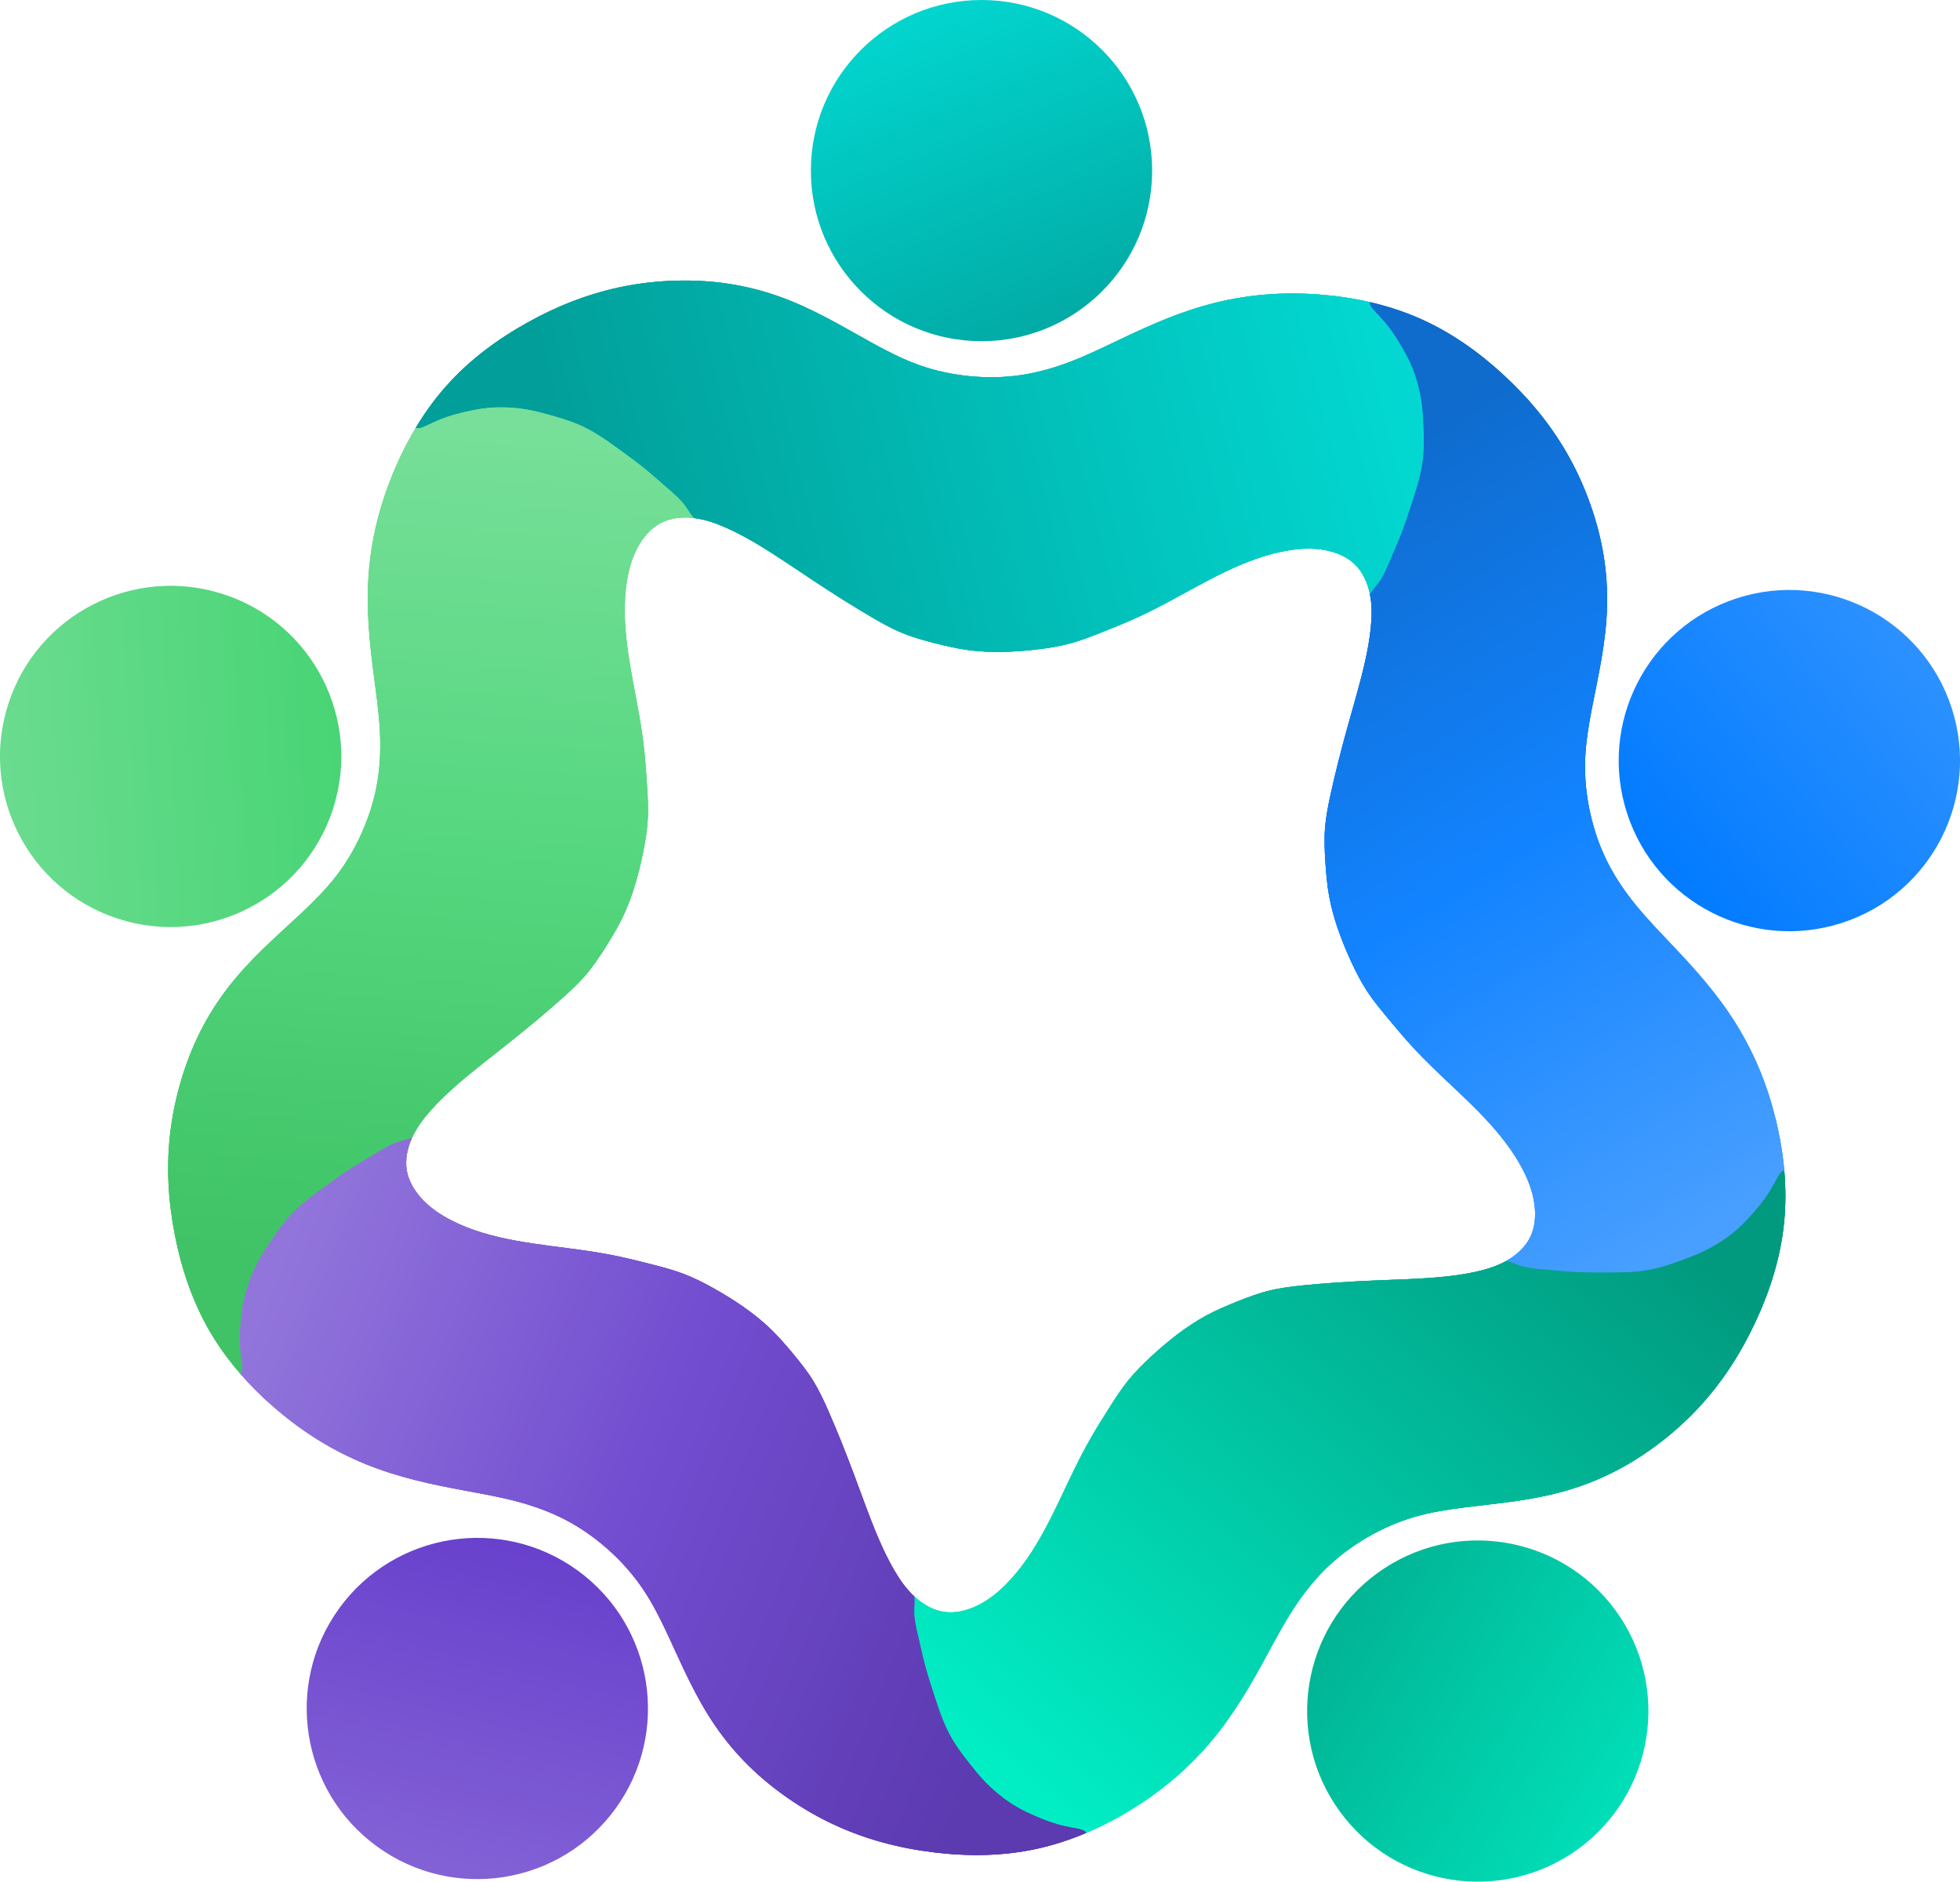
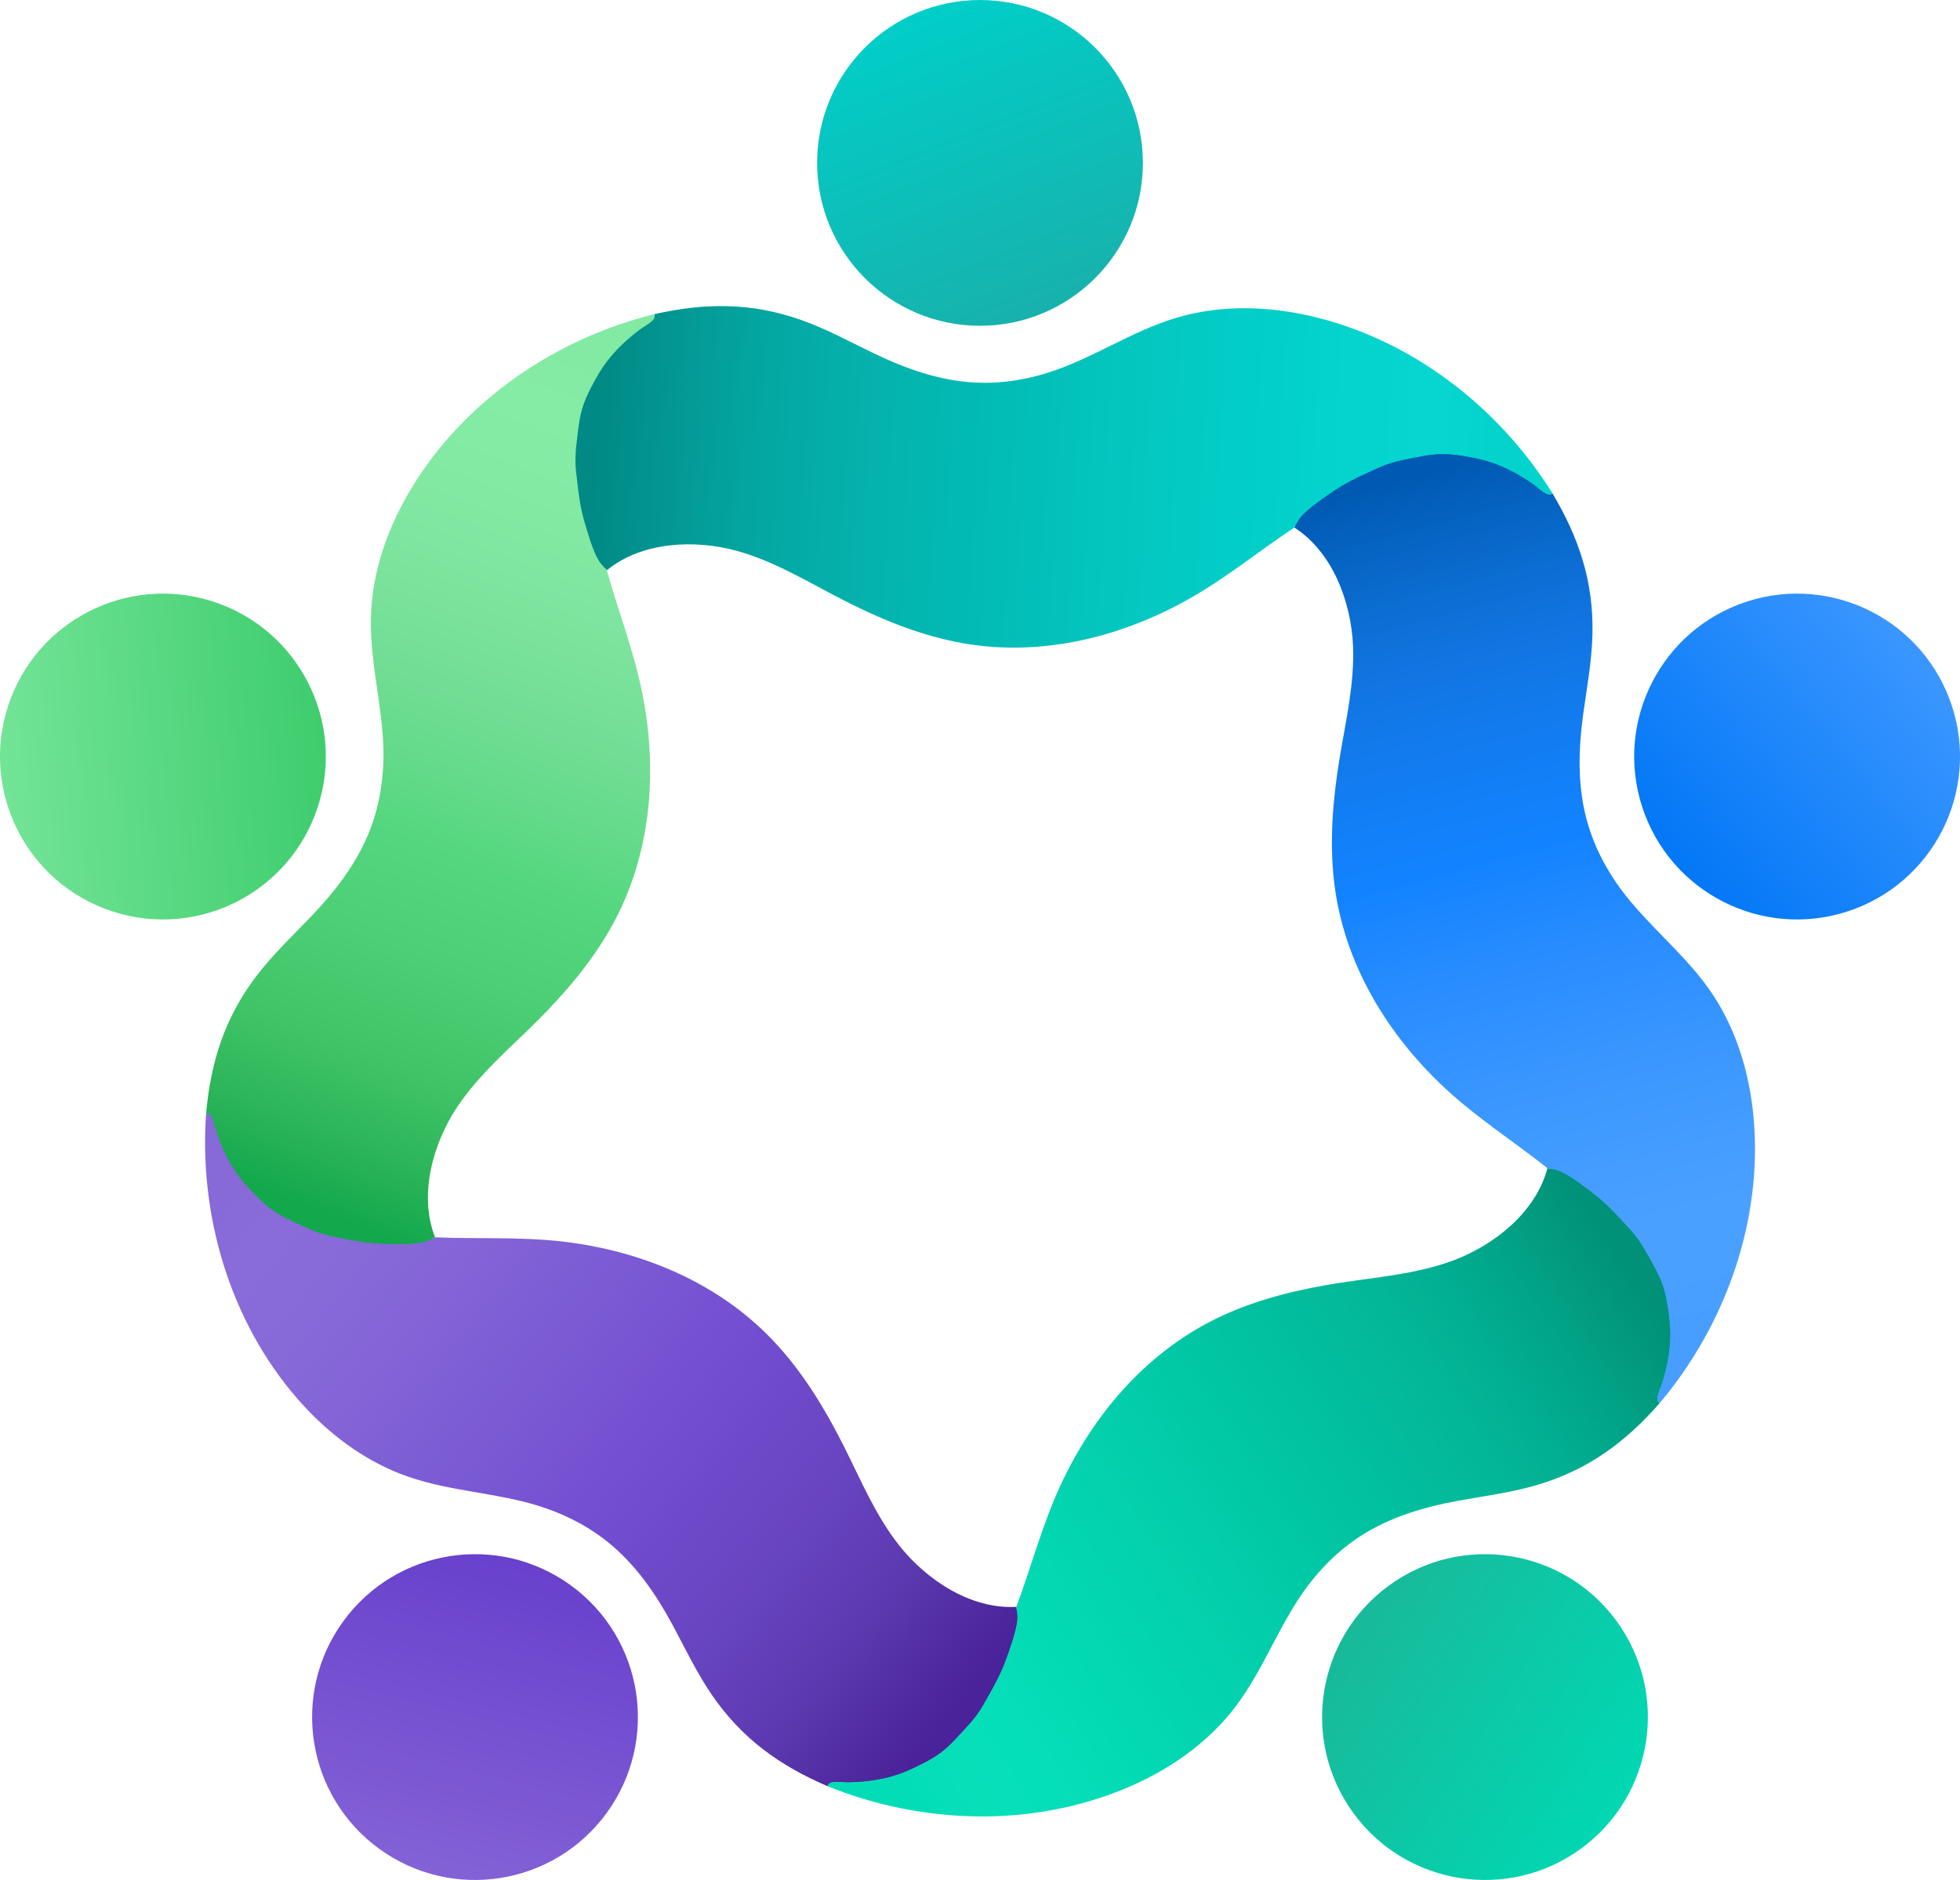
- <svg xmlns="http://www.w3.org/2000/svg" viewBox="10.28 9.17 680.45 653.39" width="680.45" height="653.39" role="img" aria-label="Balsm - five identical figures joined in a symmetric ring">
+ <svg xmlns="http://www.w3.org/2000/svg" viewBox="21.64 15 705.72 676.92" width="705.72" height="676.92" role="img" aria-label="Balsm - five identical figures joined in a symmetric ring">
  <defs>
-     <linearGradient id="f-axis" gradientUnits="userSpaceOnUse" x1="149.915" y1="-37.392" x2="433.114" y2="-108.028" />
-     <linearGradient id="f-1" href="#f-axis">
-       <stop offset="0" stop-color="#029E99" />
-       <stop offset="0.5" stop-color="#02BBB5" />
-       <stop offset="1" stop-color="#02D8D1" />
+     <path id="ribbon" d="M257.162 128.139C257.3 128.64 257.417 129.1 257.194 129.599C256.537 131.056 253.388 132.619 252.073 133.611C246.269 137.99 241.111 143.012 237.367 149.282C235.389 152.581 232.823 157.397 231.623 161.011C230.413 164.694 230.078 167.572 229.607 171.35C229.241 174.338 228.875 177.356 228.828 180.366C228.783 183.256 229.208 186.028 229.522 188.89C230.047 193.583 230.712 198.166 232.027 202.724C233.156 206.61 235.158 213.561 237.24 216.872C238.043 218.136 239.147 219.223 240.141 220.338C252.798 209.967 271.892 209.18 287.05 213.373C300.47 217.096 312.46 224.481 324.756 230.808C337.68 237.458 351.179 243.121 365.484 246.059C394.382 251.996 424.07 245.067 449.488 230.795C463.109 223.139 474.772 213.522 487.682 204.952C488.435 203.662 489.127 202.276 490.081 201.122C492.587 198.118 498.579 194.066 501.926 191.792C505.854 189.132 510.008 187.083 514.309 185.134C516.934 183.951 519.439 182.69 522.201 181.841C525.078 180.955 528.062 180.37 531.017 179.795C534.755 179.076 537.596 178.505 541.473 178.518C545.28 178.542 550.654 179.495 554.403 180.356C561.523 181.98 567.893 185.333 573.85 189.499C575.201 190.444 577.661 192.955 579.249 193.131C579.792 193.188 580.194 192.934 580.628 192.649C561.156 161.38 529.688 137.109 493.532 128.783C479.52 125.567 464.883 124.887 450.776 127.98C434.356 131.571 421.268 140.46 406.004 146.658C395.451 150.95 384.177 153.329 372.75 152.747C359.914 152.087 347.877 147.802 336.387 142.279C327.659 138.072 319.135 133.396 309.972 130.166C292.146 123.879 275.435 123.998 257.162 128.139Z" />
+     <path id="seam" d="M256.52 129.05L256.52 129.08L256.51 129.10L256.51 129.12L256.51 129.13L256.50 129.15L256.50 129.17L256.49 129.18L256.49 129.20L256.48 129.22L256.47 129.23L256.47 129.25L256.49 129.20L256.31 129.49L256.05 129.75L255.70 130.03L255.27 130.31L254.78 130.58L254.24 130.84L253.68 131.08L253.11 131.30L252.55 131.52L252 131.73L251.47 131.94L250.98 132.18L249.27 132.99L247.60 133.89L245.99 134.89L244.49 136.03L243.11 137.32L241.78 138.66L240.49 140.05L239.25 141.48L238.06 142.97L236.91 144.51L235.82 146.10L234.81 147.71L234.27 148.62L233.73 149.56L233.18 150.55L232.62 151.57L232.07 152.62L231.52 153.68L230.99 154.76L230.48 155.84L230 156.92L229.55 157.99L229.14 159.04L228.78 160.06L228.47 161.05L228.19 162L227.95 162.93L227.74 163.84L227.55 164.73L227.38 165.62L227.24 166.50L227.10 167.37L226.98 168.25L226.86 169.14L226.75 170.05L226.63 170.98L226.54 171.74L226.45 172.49L226.36 173.25L226.27 174.02L226.19 174.79L226.11 175.57L226.04 176.35L225.98 177.13L225.92 177.92L225.88 178.72L225.85 179.52L225.83 180.33L225.83 181.12L225.84 181.90L225.88 182.68L225.93 183.44L225.99 184.19L226.05 184.93L226.13 185.67L226.21 186.39L226.30 187.11L226.38 187.82L226.46 188.52L226.54 189.23L226.68 190.41L226.82 191.60L226.98 192.79L227.14 193.98L227.33 195.17L227.52 196.37L227.74 197.56L227.97 198.76L228.23 199.95L228.51 201.15L228.81 202.35L229.14 203.54L229.45 204.60L229.78 205.74L230.15 206.98L230.59 208.27L231.15 209.57L231.80 210.86L232.52 212.13L233.29 213.35L234.07 214.51L234.84 215.59L235.59 216.58L236.29 217.44L236.52 217.71L236.74 217.95L236.96 218.18L237.17 218.41L237.39 218.63L237.61 218.85L237.83 219.07L238.05 219.28L238.26 219.49L238.47 219.71L238.68 219.92L238.88 220.14L240.06 219.06L239.86 218.84L239.67 218.62L239.48 218.40L239.30 218.17L239.13 217.94L238.97 217.71L238.81 217.48L238.66 217.24L238.52 217L238.40 216.76L238.28 216.52L238.19 216.31L237.86 215.37L237.58 214.30L237.34 213.12L237.14 211.85L236.95 210.52L236.75 209.17L236.52 207.82L236.24 206.50L235.90 205.24L235.54 204.04L235.21 202.91L234.91 201.91L234.61 200.81L234.34 199.73L234.08 198.64L233.85 197.55L233.63 196.45L233.43 195.35L233.25 194.24L233.08 193.12L232.92 191.99L232.77 190.85L232.64 189.71L232.50 188.55L232.42 187.83L232.34 187.12L232.25 186.41L232.17 185.71L232.10 185.02L232.03 184.34L231.96 183.67L231.91 183.01L231.87 182.35L231.84 181.70L231.83 181.06L231.83 180.41L231.84 179.71L231.87 179L231.91 178.29L231.96 177.58L232.02 176.86L232.08 176.13L232.16 175.41L232.23 174.67L232.32 173.94L232.40 173.20L232.49 172.46L232.58 171.72L232.70 170.80L232.81 169.91L232.92 169.06L233.04 168.24L233.16 167.45L233.29 166.67L233.44 165.90L233.60 165.14L233.78 164.37L233.98 163.59L234.21 162.78L234.47 161.96L234.76 161.13L235.11 160.24L235.50 159.31L235.93 158.35L236.40 157.37L236.88 156.37L237.39 155.38L237.91 154.40L238.43 153.45L238.95 152.53L239.45 151.65L239.92 150.85L240.84 149.38L241.79 147.99L242.80 146.64L243.86 145.33L244.96 144.05L246.11 142.81L247.31 141.61L248.54 140.42L249.72 139.16L250.86 137.83L252 136.45L253.16 135.05L253.40 134.76L253.73 134.41L254.13 134.02L254.57 133.60L255.04 133.17L255.52 132.72L256 132.27L256.46 131.82L256.90 131.37L257.31 130.91L257.65 130.44L257.90 130L257.96 129.87L257.98 129.80L258 129.74L258.02 129.68L258.04 129.61L258.06 129.55L258.07 129.49L258.08 129.43L258.09 129.36L258.10 129.30L258.11 129.24L258.11 129.19Z" />
+     <circle id="head" cx="374.5" cy="73.655" r="58.65" />
+     <linearGradient id="ribbon-axis" gradientUnits="userSpaceOnUse" x1="236.232" y1="170.556" x2="557.445" y2="187.401" />
+     <linearGradient id="gradient-aqua" href="#ribbon-axis">
+       <stop offset="0" stop-color="#018985" />
+       <stop offset="0.062" stop-color="#03938F" />
+       <stop offset="0.125" stop-color="#049E99" />
+       <stop offset="0.188" stop-color="#04A7A2" />
+       <stop offset="0.25" stop-color="#04ADA8" />
+       <stop offset="0.312" stop-color="#05B2AD" />
+       <stop offset="0.375" stop-color="#03B7B1" />
+       <stop offset="0.435" stop-color="#02BBB5" />
+       <stop offset="0.5" stop-color="#02C0B9" />
+       <stop offset="0.562" stop-color="#04C4BE" />
+       <stop offset="0.625" stop-color="#04C8C1" />
+       <stop offset="0.688" stop-color="#02CCC5" />
+       <stop offset="0.75" stop-color="#01CFC8" />
+       <stop offset="0.812" stop-color="#03D3CC" />
+       <stop offset="0.875" stop-color="#03D5CE" />
+       <stop offset="0.938" stop-color="#06D6CF" />
+       <stop offset="1" stop-color="#02D4CD" />
    </linearGradient>
-     <linearGradient id="f-2" href="#f-axis">
-       <stop offset="0" stop-color="#0F6BCC" />
-       <stop offset="0.5" stop-color="#1283FF" />
-       <stop offset="1" stop-color="#489FFF" />
+     <linearGradient id="gradient-blue" href="#ribbon-axis">
+       <stop offset="0" stop-color="#005AB3" />
+       <stop offset="0.062" stop-color="#0563C1" />
+       <stop offset="0.125" stop-color="#0B6CD0" />
+       <stop offset="0.188" stop-color="#1073DD" />
+       <stop offset="0.25" stop-color="#1278E8" />
+       <stop offset="0.312" stop-color="#127CF0" />
+       <stop offset="0.375" stop-color="#1280F8" />
+       <stop offset="0.435" stop-color="#1283FF" />
+       <stop offset="0.5" stop-color="#1F88FF" />
+       <stop offset="0.562" stop-color="#298DFF" />
+       <stop offset="0.625" stop-color="#3191FF" />
+       <stop offset="0.688" stop-color="#3996FF" />
+       <stop offset="0.75" stop-color="#3F9AFF" />
+       <stop offset="0.812" stop-color="#459DFF" />
+       <stop offset="0.875" stop-color="#4AA0FF" />
+       <stop offset="0.938" stop-color="#4AA0FF" />
+       <stop offset="1" stop-color="#479EFF" />
    </linearGradient>
-     <linearGradient id="f-3" href="#f-axis">
-       <stop offset="0" stop-color="#019A7F" />
-       <stop offset="0.5" stop-color="#01C4A2" />
-       <stop offset="1" stop-color="#01EEC5" />
+     <linearGradient id="gradient-emerald" href="#ribbon-axis">
+       <stop offset="0" stop-color="#009178" />
+       <stop offset="0.062" stop-color="#029B80" />
+       <stop offset="0.125" stop-color="#01A689" />
+       <stop offset="0.188" stop-color="#01AF91" />
+       <stop offset="0.25" stop-color="#02B696" />
+       <stop offset="0.312" stop-color="#03BB9B" />
+       <stop offset="0.375" stop-color="#01C09F" />
+       <stop offset="0.435" stop-color="#01C4A2" />
+       <stop offset="0.5" stop-color="#01C9A6" />
+       <stop offset="0.562" stop-color="#03CDAA" />
+       <stop offset="0.625" stop-color="#04D1AD" />
+       <stop offset="0.688" stop-color="#02D5B0" />
+       <stop offset="0.75" stop-color="#02D9B3" />
+       <stop offset="0.812" stop-color="#04DCB6" />
+       <stop offset="0.875" stop-color="#05DFB9" />
+       <stop offset="0.938" stop-color="#07DFB9" />
+       <stop offset="1" stop-color="#03DDB7" />
    </linearGradient>
-     <linearGradient id="f-4" href="#f-axis">
-       <stop offset="0" stop-color="#5C3AB0" />
-       <stop offset="0.5" stop-color="#724DD0" />
-       <stop offset="1" stop-color="#9275DB" />
+     <linearGradient id="gradient-violet" href="#ribbon-axis">
+       <stop offset="0" stop-color="#4A2299" />
+       <stop offset="0.062" stop-color="#512CA2" />
+       <stop offset="0.125" stop-color="#5A37AD" />
+       <stop offset="0.188" stop-color="#613EB7" />
+       <stop offset="0.25" stop-color="#6643BF" />
+       <stop offset="0.312" stop-color="#6B47C5" />
+       <stop offset="0.375" stop-color="#6E4ACB" />
+       <stop offset="0.435" stop-color="#724DD0" />
+       <stop offset="0.5" stop-color="#7652D2" />
+       <stop offset="0.562" stop-color="#7957D3" />
+       <stop offset="0.625" stop-color="#7C5CD5" />
+       <stop offset="0.688" stop-color="#8060D5" />
+       <stop offset="0.75" stop-color="#8464D6" />
+       <stop offset="0.812" stop-color="#8668D8" />
+       <stop offset="0.875" stop-color="#886AD8" />
+       <stop offset="0.938" stop-color="#896BD9" />
+       <stop offset="1" stop-color="#8769D8" />
    </linearGradient>
-     <linearGradient id="f-5" href="#f-axis">
-       <stop offset="0" stop-color="#3FC366" />
-       <stop offset="0.5" stop-color="#55D77F" />
-       <stop offset="1" stop-color="#77DF99" />
+     <linearGradient id="gradient-mint" href="#ribbon-axis">
+       <stop offset="0" stop-color="#12A84C" />
+       <stop offset="0.062" stop-color="#26B155" />
+       <stop offset="0.125" stop-color="#35BB5F" />
+       <stop offset="0.188" stop-color="#40C468" />
+       <stop offset="0.25" stop-color="#47CA6F" />
+       <stop offset="0.312" stop-color="#4CCF75" />
+       <stop offset="0.375" stop-color="#51D37B" />
+       <stop offset="0.435" stop-color="#55D77F" />
+       <stop offset="0.5" stop-color="#62DA88" />
+       <stop offset="0.562" stop-color="#6CDC90" />
+       <stop offset="0.625" stop-color="#74DF97" />
+       <stop offset="0.688" stop-color="#7AE29B" />
+       <stop offset="0.75" stop-color="#7EE6A0" />
+       <stop offset="0.812" stop-color="#81E9A2" />
+       <stop offset="0.875" stop-color="#83EBA4" />
+       <stop offset="0.938" stop-color="#84ECA5" />
+       <stop offset="1" stop-color="#82EAA3" />
    </linearGradient>
-     <linearGradient id="f-head-axis" gradientUnits="userSpaceOnUse" x1="327.3" y1="9.2" x2="374.7" y2="127.7" />
-     <linearGradient id="f-h1" href="#f-head-axis">
-       <stop offset="0" stop-color="#02D7D0" />
-       <stop offset="1" stop-color="#02A9A4" />
+     <linearGradient id="head-axis" gradientUnits="userSpaceOnUse" x1="351.006" y1="15.035" x2="397.934" y2="132.355" />
+     <linearGradient id="head-aqua" href="#head-axis">
+       <stop offset="0" stop-color="#00CFC9" />
+       <stop offset="1" stop-color="#19B0AB" />
    </linearGradient>
-     <linearGradient id="f-h2" href="#f-head-axis">
-       <stop offset="0" stop-color="#2E92FF" />
-       <stop offset="1" stop-color="#007AFF" />
+     <linearGradient id="head-blue" href="#head-axis">
+       <stop offset="0" stop-color="#3D98FF" />
+       <stop offset="1" stop-color="#0076F6" />
    </linearGradient>
-     <linearGradient id="f-h3" href="#f-head-axis">
-       <stop offset="0" stop-color="#01E0B9" />
-       <stop offset="1" stop-color="#01B293" />
+     <linearGradient id="head-emerald" href="#head-axis">
+       <stop offset="0" stop-color="#00D9B3" />
+       <stop offset="1" stop-color="#19B899" />
    </linearGradient>
-     <linearGradient id="f-h4" href="#f-head-axis">
+     <linearGradient id="head-violet" href="#head-axis">
      <stop offset="0" stop-color="#8463D6" />
      <stop offset="1" stop-color="#673FCC" />
    </linearGradient>
-     <linearGradient id="f-h5" href="#f-head-axis">
-       <stop offset="0" stop-color="#6CDC90" />
-       <stop offset="1" stop-color="#47D474" />
+     <linearGradient id="head-mint" href="#head-axis">
+       <stop offset="0" stop-color="#75E598" />
+       <stop offset="1" stop-color="#3CCC6C" />
    </linearGradient>
-     <path id="ring-petal-shape-smooth" d="M154.617,157.717 C155.567,158.16 156.613,157.721 157.614,157.276 C159.708,156.345 161.607,155.391 163.613,154.6 C166.355,153.519 169.3,152.744 172.239,152.085 C174.632,151.548 177.022,151.088 179.442,150.837 C181.845,150.588 184.276,150.545 186.698,150.663 C189.186,150.784 191.664,151.076 194.105,151.541 C196.811,152.055 199.472,152.783 202.128,153.545 C205.115,154.402 208.095,155.303 210.947,156.514 C213.002,157.386 214.99,158.418 216.908,159.562 C219.894,161.343 222.712,163.393 225.531,165.44 C228.454,167.564 231.38,169.685 234.17,171.958 C236.777,174.082 239.266,176.338 241.831,178.553 C243.996,180.423 246.214,182.263 247.92,184.524 C249.028,185.995 249.92,187.644 251.124,189.048 C255.085,189.506 258.843,190.844 262.465,192.457 C266.086,194.071 269.571,195.959 272.976,197.981 C276.381,200.003 279.706,202.158 283.009,204.344 C286.313,206.529 289.595,208.744 292.898,210.93 C296.202,213.115 299.526,215.272 302.877,217.38 C306.227,219.488 309.605,221.547 313.031,223.548 C316.457,225.549 319.933,227.492 323.583,228.993 C327.233,230.495 331.059,231.555 334.907,232.532 C338.755,233.509 342.626,234.403 346.543,234.927 C350.46,235.451 354.423,235.605 358.382,235.53 C362.341,235.455 366.296,235.151 370.234,234.691 C374.172,234.231 378.094,233.615 381.904,232.575 C385.713,231.535 389.411,230.07 393.097,228.602 C396.783,227.133 400.456,225.661 404.066,224.038 C407.676,222.416 411.222,220.643 414.725,218.793 C418.228,216.943 421.687,215.015 425.168,213.126 C428.649,211.238 432.152,209.388 435.726,207.679 C439.299,205.969 442.942,204.401 446.685,203.106 C450.429,201.811 454.273,200.791 458.188,200.199 C462.103,199.608 466.088,199.446 470.021,200.147 C473.955,200.847 477.836,202.411 480.621,205.108 C483.406,207.805 485.095,211.634 485.883,215.543 C486.846,213.964 488.139,212.606 489.195,211.097 C490.818,208.777 491.883,206.098 492.992,203.461 C494.306,200.337 495.683,197.273 496.897,194.137 C498.197,190.781 499.31,187.343 500.426,183.907 C501.502,180.593 502.582,177.28 503.352,173.89 C503.847,171.712 504.215,169.502 504.409,167.279 C504.679,164.192 504.615,161.079 504.508,157.973 C504.412,155.212 504.281,152.456 503.935,149.724 C503.622,147.258 503.134,144.812 502.48,142.408 C501.844,140.069 501.051,137.769 500.072,135.561 C499.086,133.338 497.91,131.207 496.66,129.096 C495.125,126.504 493.478,123.944 491.603,121.67 C490.23,120.006 488.736,118.496 487.203,116.791 C486.471,115.976 485.73,115.117 485.858,114.077 C479.997,112.721 474.028,111.856 468.027,111.413 C462.027,110.971 455.995,110.95 449.999,111.42 C444.002,111.89 438.042,112.851 432.205,114.296 C426.367,115.742 420.653,117.672 415.069,119.909 C409.485,122.145 404.032,124.687 398.599,127.277 C393.167,129.866 387.754,132.503 382.14,134.667 C376.527,136.83 370.712,138.521 364.772,139.406 C358.831,140.291 352.765,140.371 346.77,139.774 C340.775,139.177 334.849,137.902 329.202,135.877 C323.554,133.851 318.183,131.076 312.905,128.169 C307.627,125.263 302.443,122.226 297.114,119.436 C291.786,116.645 286.315,114.101 280.648,112.09 C274.981,110.08 269.119,108.603 263.173,107.701 C257.227,106.799 251.198,106.472 245.182,106.622 C239.166,106.772 233.164,107.401 227.26,108.546 C221.356,109.692 215.552,111.355 209.923,113.473 C204.294,115.592 198.84,118.165 193.577,121.082 C188.314,123.999 183.24,127.26 178.474,130.929 C173.708,134.6 169.248,138.679 165.251,143.17 C161.254,147.66 157.718,152.562 154.617,157.717 Z" />
-     <circle id="dot-petal-shape" cx="351.03" cy="68.41" r="59.24" />
-     <clipPath id="ring-clip">
-       <use href="#ring-petal-shape-smooth" />
-       <use href="#ring-petal-shape-smooth" transform="rotate(72 350.27 363.854)" />
-       <use href="#ring-petal-shape-smooth" transform="rotate(144 350.27 363.854)" />
-       <use href="#ring-petal-shape-smooth" transform="rotate(216 350.27 363.854)" />
-       <use href="#ring-petal-shape-smooth" transform="rotate(288 350.27 363.854)" />
-     </clipPath>
  </defs>
-   <g id="ring" clip-path="url(#ring-clip)">
-     <use href="#ring-petal-shape-smooth" fill="url(#f-1)" />
-     <use href="#ring-petal-shape-smooth" fill="url(#f-2)" transform="rotate(72 350.27 363.854)" />
-     <use href="#ring-petal-shape-smooth" fill="url(#f-3)" transform="rotate(144 350.27 363.854)" />
-     <use href="#ring-petal-shape-smooth" fill="url(#f-4)" transform="rotate(216 350.27 363.854)" />
-     <use href="#ring-petal-shape-smooth" fill="url(#f-5)" transform="rotate(288 350.27 363.854)" />
-     <use href="#ring-petal-shape-smooth" fill="url(#f-1)" />
-     <use href="#ring-petal-shape-smooth" fill="url(#f-2)" transform="rotate(72 350.27 363.854)" />
-     <use href="#ring-petal-shape-smooth" fill="url(#f-3)" transform="rotate(144 350.27 363.854)" />
-     <use href="#ring-petal-shape-smooth" fill="url(#f-4)" transform="rotate(216 350.27 363.854)" />
-     <use href="#ring-petal-shape-smooth" fill="url(#f-5)" transform="rotate(288 350.27 363.854)" />
-     <use href="#ring-petal-shape-smooth" fill="url(#f-1)" />
-     <use href="#ring-petal-shape-smooth" fill="url(#f-2)" transform="rotate(72 350.27 363.854)" />
-     <use href="#ring-petal-shape-smooth" fill="url(#f-3)" transform="rotate(144 350.27 363.854)" />
-     <use href="#ring-petal-shape-smooth" fill="url(#f-4)" transform="rotate(216 350.27 363.854)" />
-     <use href="#ring-petal-shape-smooth" fill="url(#f-5)" transform="rotate(288 350.27 363.854)" />
+   <g id="ring">
+     <use href="#seam" fill="url(#gradient-aqua)" />
+     <use href="#seam" transform="rotate(72 374.5 383)" fill="url(#gradient-blue)" />
+     <use href="#seam" transform="rotate(144 374.5 383)" fill="url(#gradient-emerald)" />
+     <use href="#seam" transform="rotate(216 374.5 383)" fill="url(#gradient-violet)" />
+     <use href="#seam" transform="rotate(288 374.5 383)" fill="url(#gradient-mint)" />
+     <use href="#seam" fill="url(#gradient-aqua)" />
+     <use href="#seam" transform="rotate(72 374.5 383)" fill="url(#gradient-blue)" />
+     <use href="#seam" transform="rotate(144 374.5 383)" fill="url(#gradient-emerald)" />
+     <use href="#seam" transform="rotate(216 374.5 383)" fill="url(#gradient-violet)" />
+     <use href="#seam" transform="rotate(288 374.5 383)" fill="url(#gradient-mint)" />
+     <use href="#seam" fill="url(#gradient-aqua)" />
+     <use href="#seam" transform="rotate(72 374.5 383)" fill="url(#gradient-blue)" />
+     <use href="#seam" transform="rotate(144 374.5 383)" fill="url(#gradient-emerald)" />
+     <use href="#seam" transform="rotate(216 374.5 383)" fill="url(#gradient-violet)" />
+     <use href="#seam" transform="rotate(288 374.5 383)" fill="url(#gradient-mint)" />
+     <use href="#ribbon" fill="url(#gradient-aqua)" />
+     <use href="#ribbon" transform="rotate(72 374.5 383)" fill="url(#gradient-blue)" />
+     <use href="#ribbon" transform="rotate(144 374.5 383)" fill="url(#gradient-emerald)" />
+     <use href="#ribbon" transform="rotate(216 374.5 383)" fill="url(#gradient-violet)" />
+     <use href="#ribbon" transform="rotate(288 374.5 383)" fill="url(#gradient-mint)" />
  </g>
-   <g id="dots">
-     <use href="#dot-petal-shape" fill="url(#f-h1)" />
-     <use href="#dot-petal-shape" fill="url(#f-h2)" transform="rotate(72 350.27 363.854)" />
-     <use href="#dot-petal-shape" fill="url(#f-h3)" transform="rotate(144 350.27 363.854)" />
-     <use href="#dot-petal-shape" fill="url(#f-h4)" transform="rotate(216 350.27 363.854)" />
-     <use href="#dot-petal-shape" fill="url(#f-h5)" transform="rotate(288 350.27 363.854)" />
+   <g id="heads">
+     <use href="#head" fill="url(#head-aqua)" />
+     <use href="#head" transform="rotate(72 374.5 383)" fill="url(#head-blue)" />
+     <use href="#head" transform="rotate(144 374.5 383)" fill="url(#head-emerald)" />
+     <use href="#head" transform="rotate(216 374.5 383)" fill="url(#head-violet)" />
+     <use href="#head" transform="rotate(288 374.5 383)" fill="url(#head-mint)" />
  </g>
</svg>
